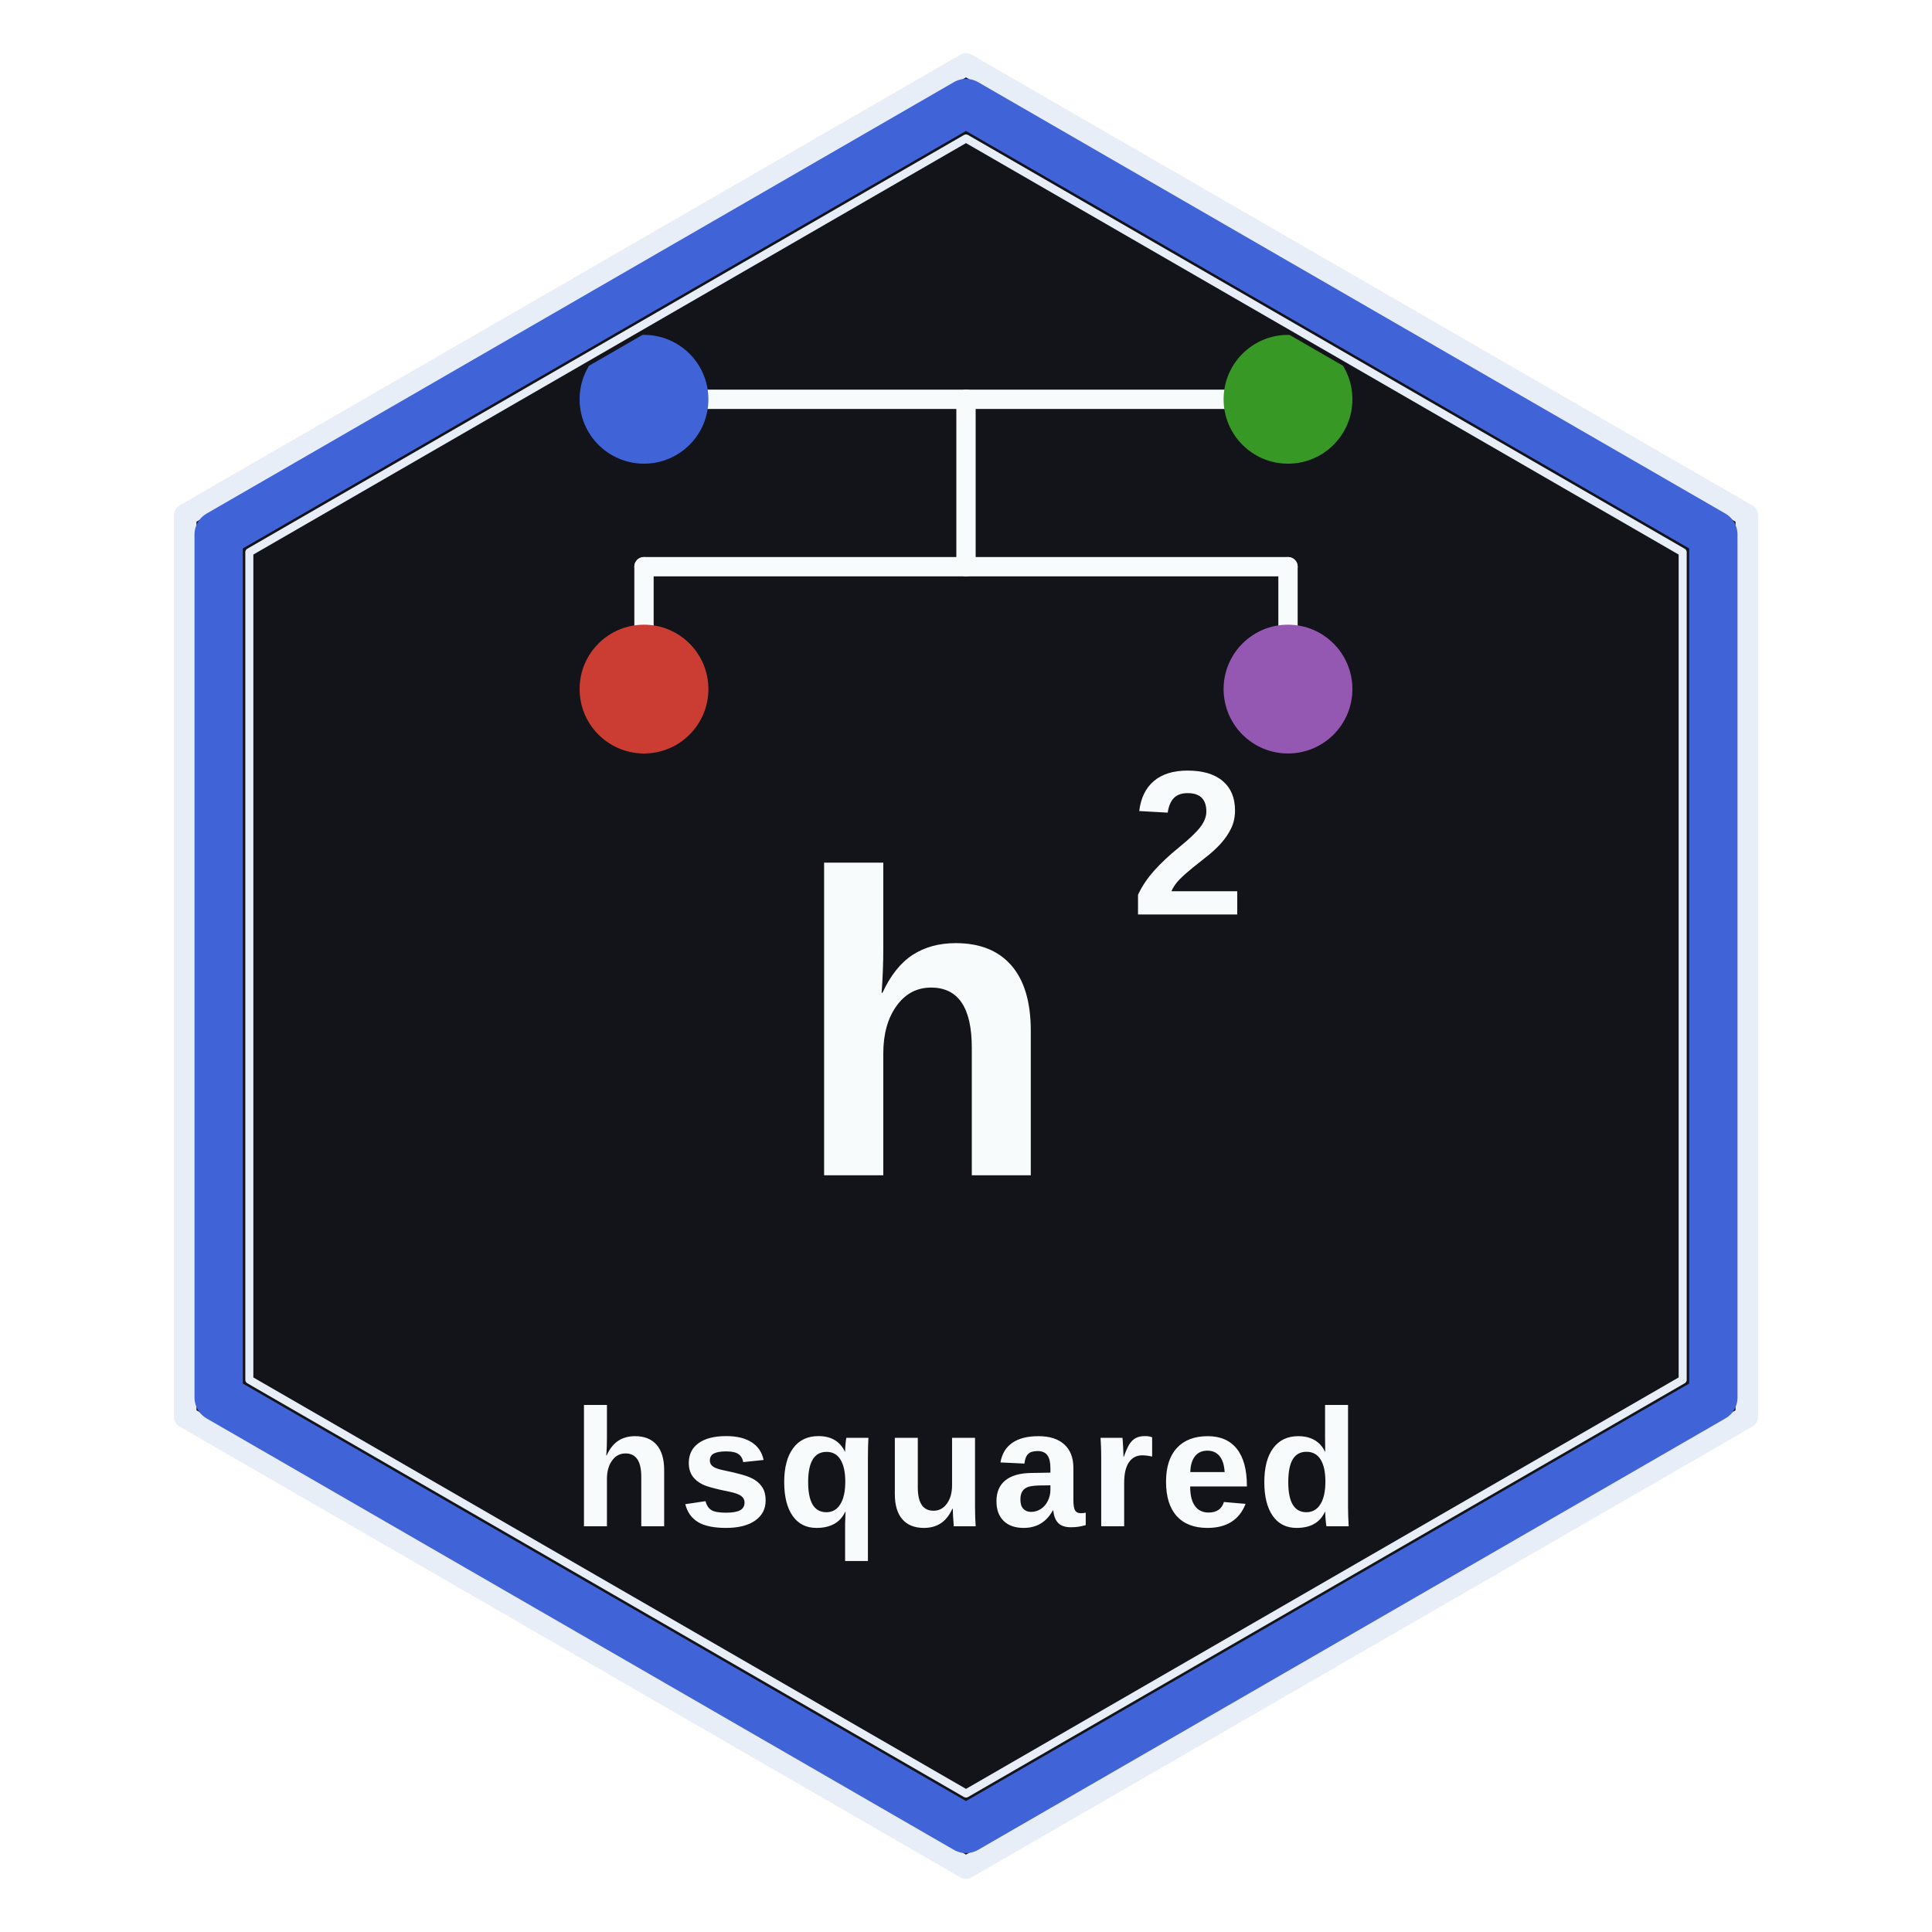
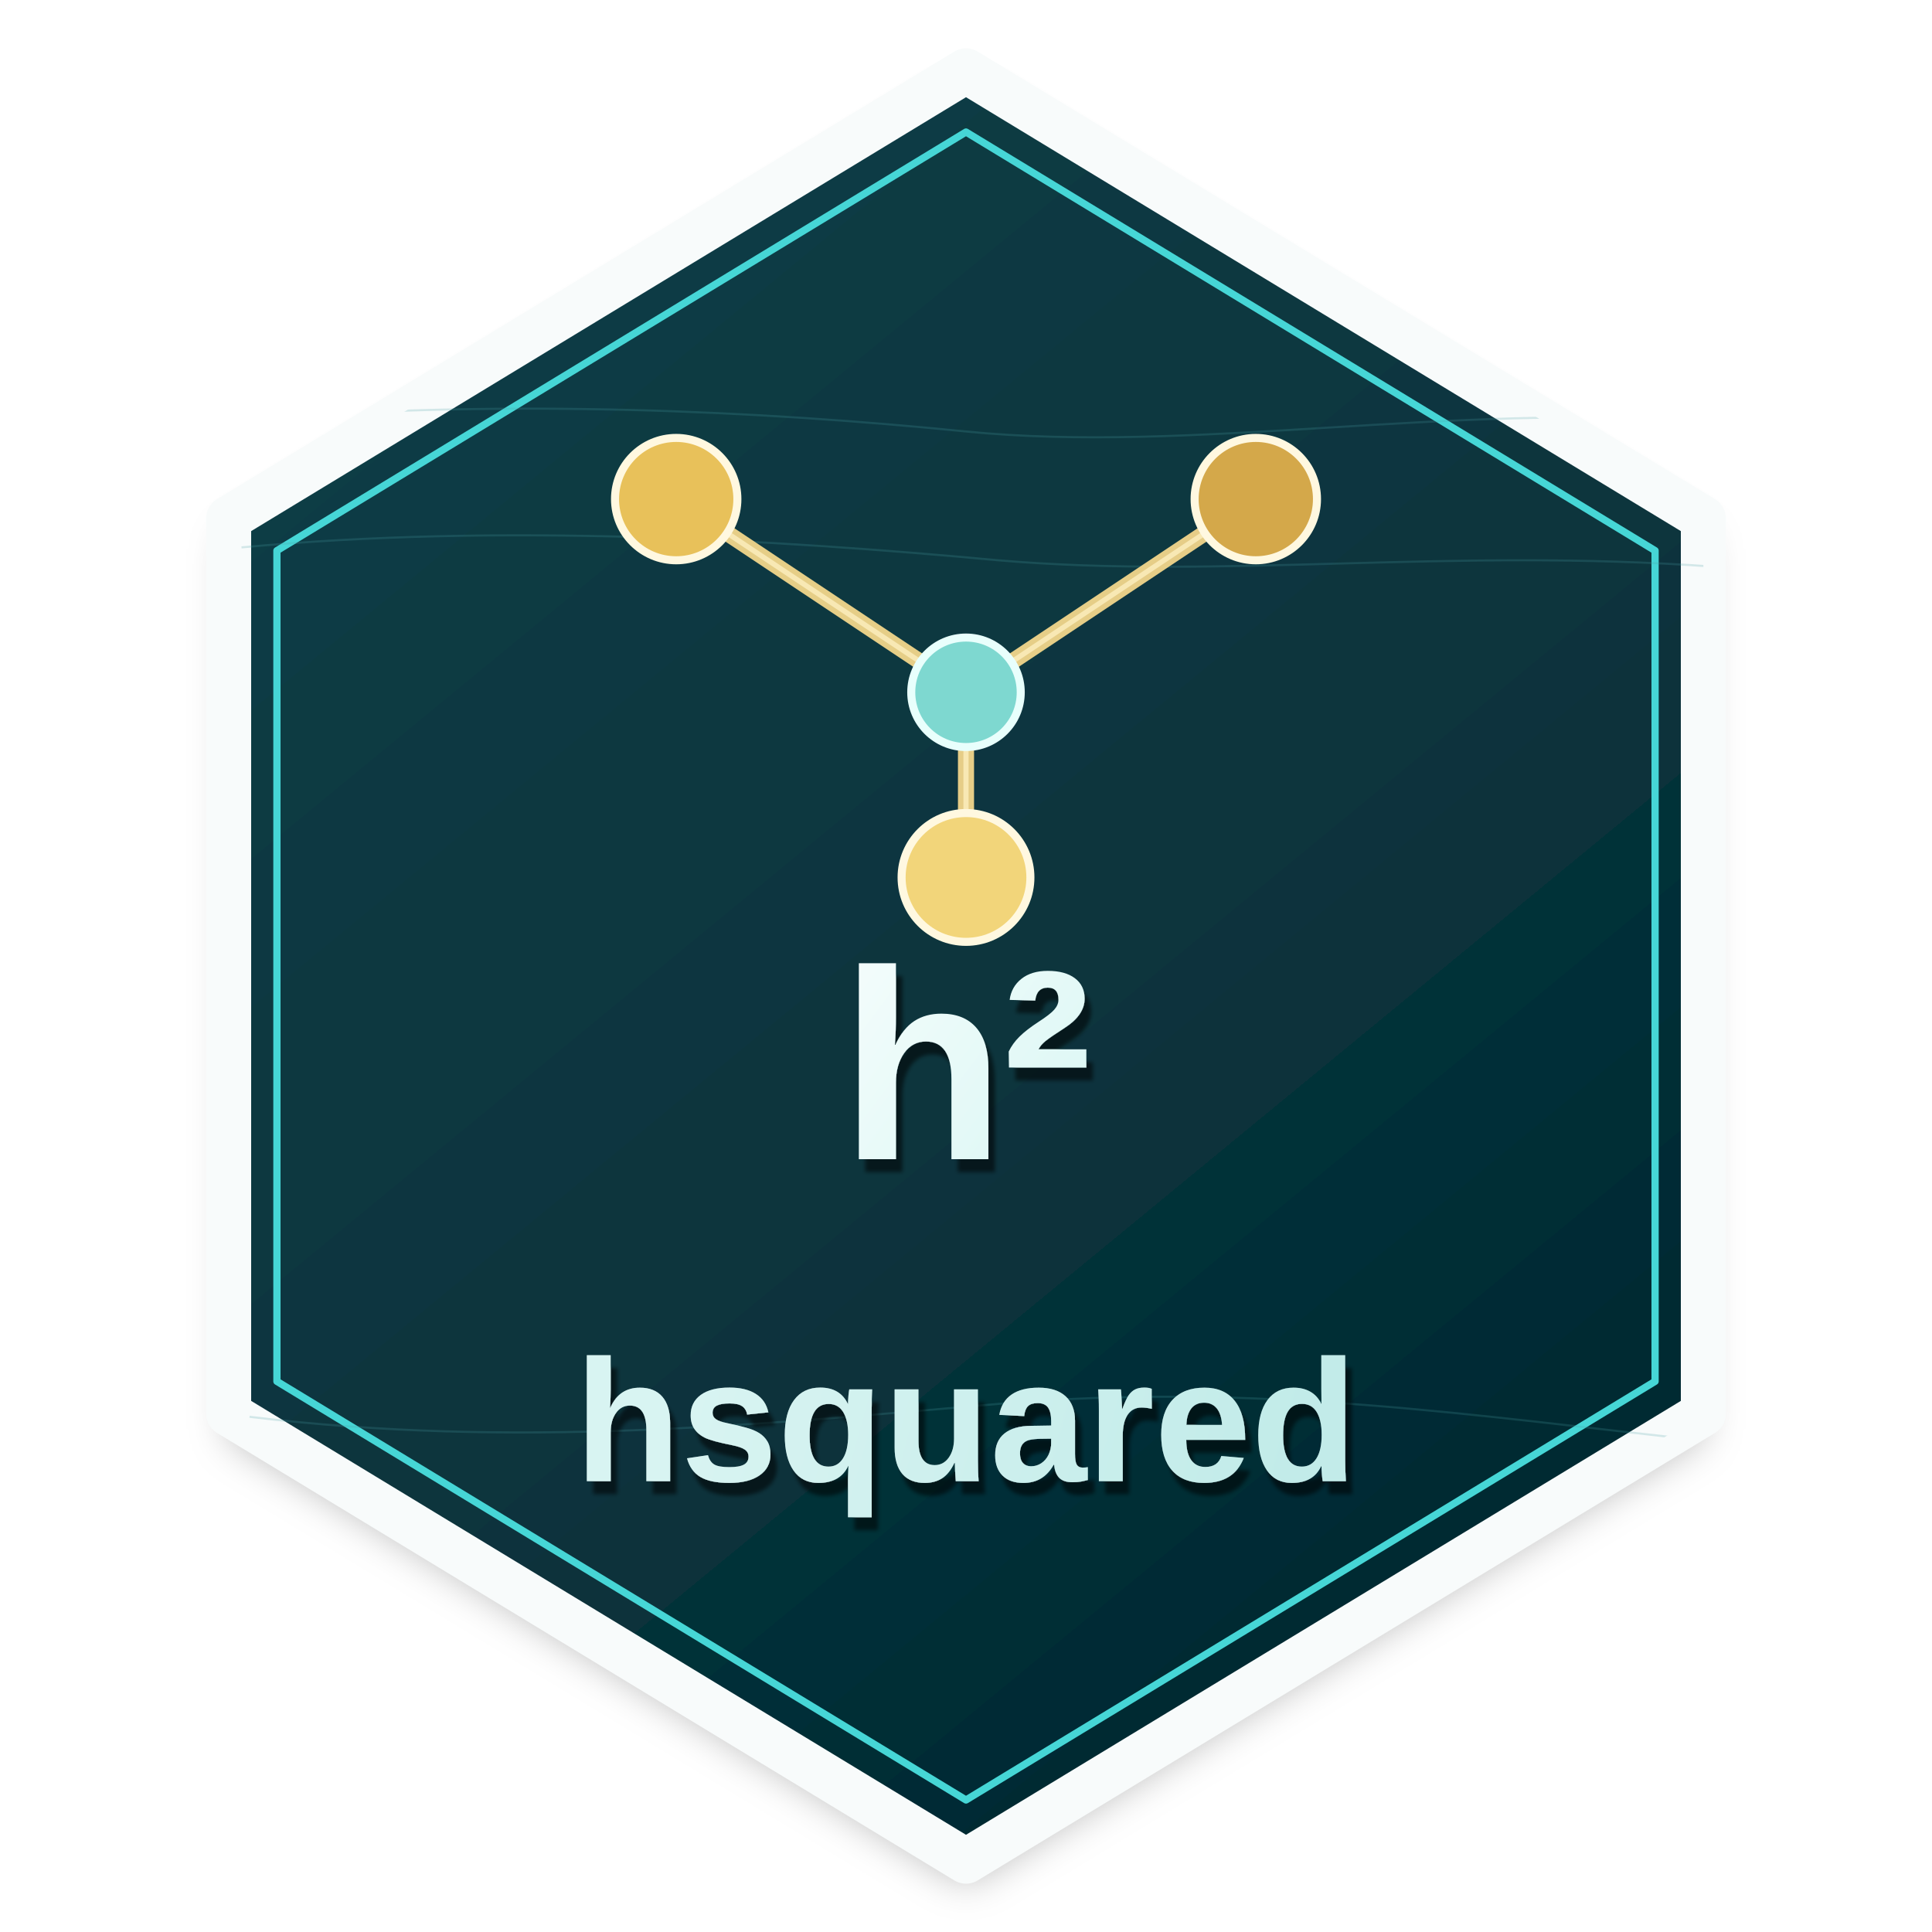
<svg xmlns="http://www.w3.org/2000/svg" width="1200" height="1200" viewBox="0 0 1200 1200" role="img" aria-labelledby="title desc">
  <defs>
-     <clipPath id="hsqStickerClip">
-       <path d="M600.00 92.00L1039.94 346.00L1039.94 854.00L600.00 1108.00L160.06 854.00L160.06 346.00Z" />
+     <linearGradient id="hexFill" x1="230" y1="150" x2="970" y2="1050" gradientUnits="userSpaceOnUse">
+       <stop offset="0" stop-color="#0a3d46" />
+       <stop offset="0.55" stop-color="#07343d" />
+       <stop offset="1" stop-color="#05272f" />
+     </linearGradient>
+     <linearGradient id="nameGrad" x1="420" y1="880" x2="780" y2="980" gradientUnits="userSpaceOnUse">
+       <stop offset="0" stop-color="#9fe8e2" />
+       <stop offset="1" stop-color="#5ecfc8" />
+     </linearGradient>
+     <linearGradient id="h2Grad" x1="480" y1="520" x2="720" y2="700" gradientUnits="userSpaceOnUse">
+       <stop offset="0" stop-color="#ffffff" />
+       <stop offset="1" stop-color="#d7f6f3" />
+     </linearGradient>
+     <clipPath id="hexClip">
+       <path d="M600 44 1058 322v556L600 1156 142 878V322Z" />
    </clipPath>
+     <filter id="softShadow" x="-20%" y="-20%" width="140%" height="140%">
+       <feDropShadow dx="0" dy="14" stdDeviation="12" flood-color="#000000" flood-opacity="0.28" />
+     </filter>
+     <filter id="textShadow" x="-20%" y="-20%" width="140%" height="140%">
+       <feDropShadow dx="4" dy="8" stdDeviation="1.2" flood-color="#000000" flood-opacity="0.55" />
+     </filter>
  </defs>
-   <path d="M600.00 40.00L1084.97 320.00L1084.97 880.00L600.00 1160.00L115.03 880.00L115.03 320.00Z" fill="#12141A" id="hsqStickerFill" />
-   <path d="M600.00 40.00L1084.97 320.00L1084.97 880.00L600.00 1160.00L115.03 880.00L115.03 320.00Z" fill="none" stroke="#E8EEF8" stroke-width="14" stroke-linejoin="round" />
-   <path d="M600.00 64.00L1064.19 332.00L1064.19 868.00L600.00 1136.00L135.81 868.00L135.81 332.00Z" fill="none" stroke="#4063D8" stroke-width="30" stroke-linejoin="round" />
-   <path d="M600.00 86.00L1045.14 343.00L1045.14 857.00L600.00 1114.00L154.86 857.00L154.86 343.00Z" fill="none" stroke="#E8EEF8" stroke-width="5" stroke-linejoin="round" />
-   <g clip-path="url(#hsqStickerClip)">
-     <g fill="none" stroke="#F8FBFB" stroke-width="12" stroke-linecap="round" stroke-linejoin="round">
-       <path d="M400 248 H800" />
-       <path d="M600 248 V352" />
-       <path d="M400 352 H800" />
-       <path d="M400 352 V428" />
-       <path d="M800 352 V428" />
+   <path d="M600 44 1058 322v556L600 1156 142 878V322Z" fill="url(#hexFill)" filter="url(#softShadow)" />
+   <path d="M600 44 1058 322v556L600 1156 142 878V322Z" fill="none" stroke="#f8fbfb" stroke-width="28" stroke-linejoin="round" />
+   <path d="M600 82 1028 342v516L600 1118 172 858V342Z" fill="none" stroke="#46d6d6" stroke-width="4.5" stroke-linejoin="round" />
+   <g clip-path="url(#hexClip)">
+     <g fill="none" stroke="#4aa0a6" stroke-width="1.3" opacity="0.22">
+       <path d="M160 260 C320 248 470 255 600 268 C740 282 900 250 1060 262" />
+       <path d="M150 340 C310 325 480 335 620 348 C760 360 900 340 1065 352" />
+       <path d="M155 880 C320 900 470 885 620 872 C780 858 920 880 1060 895" />
    </g>
-     <circle cx="400" cy="248" r="40" fill="#4063D8" />
-     <circle cx="800" cy="248" r="40" fill="#389826" />
-     <circle cx="400" cy="428" r="40" fill="#CB3C33" />
-     <circle cx="800" cy="428" r="40" fill="#9558B2" />
-     <text x="575" y="730" text-anchor="middle" font-family="Arial, Helvetica, 'Helvetica Neue', sans-serif" font-weight="800" font-size="268" fill="#F8FBFB">h</text>
-     <text x="738" y="568" text-anchor="middle" font-family="Arial, Helvetica, 'Helvetica Neue', sans-serif" font-weight="800" font-size="128" fill="#F8FBFB">2</text>
-     <text x="600" y="948" text-anchor="middle" font-family="Arial, Helvetica, 'Helvetica Neue', sans-serif" font-weight="800" font-size="104" fill="#F8FBFB" letter-spacing="3">hsquared</text>
+     <g stroke-linecap="round" stroke-linejoin="round">
+       <path d="M420 310 L600 430 L780 310" fill="none" stroke="#f0d58a" stroke-width="10" opacity="0.95" />
+       <path d="M600 430 L600 545" fill="none" stroke="#f0d58a" stroke-width="10" opacity="0.95" />
+       <path d="M420 310 L600 430 L780 310" fill="none" stroke="#fff4c8" stroke-width="3.2" opacity="0.7" />
+       <path d="M600 430 L600 545" fill="none" stroke="#fff4c8" stroke-width="3.2" opacity="0.7" />
+       <circle cx="420" cy="310" r="38" fill="#e8c15a" stroke="#fff8e0" stroke-width="5" />
+       <circle cx="780" cy="310" r="38" fill="#d4a84a" stroke="#fff8e0" stroke-width="5" />
+       <circle cx="600" cy="430" r="34" fill="#7ed8d0" stroke="#e8fffc" stroke-width="5" />
+       <circle cx="600" cy="545" r="40" fill="#f2d57a" stroke="#fff8e0" stroke-width="5" />
+     </g>
+     <g font-family="Arial, Helvetica, sans-serif" font-weight="800" text-anchor="middle" filter="url(#textShadow)">
+       <text x="600" y="720" fill="url(#h2Grad)" font-size="168" letter-spacing="-2">h²</text>
+     </g>
+     <g font-family="Arial, Helvetica, sans-serif" font-weight="800" text-anchor="middle" filter="url(#textShadow)">
+       <text x="600" y="920" fill="#f8fbfb" font-size="108">hsquared</text>
+       <text x="600" y="920" fill="url(#nameGrad)" font-size="108" opacity="0.35">hsquared</text>
+     </g>
  </g>
</svg>
